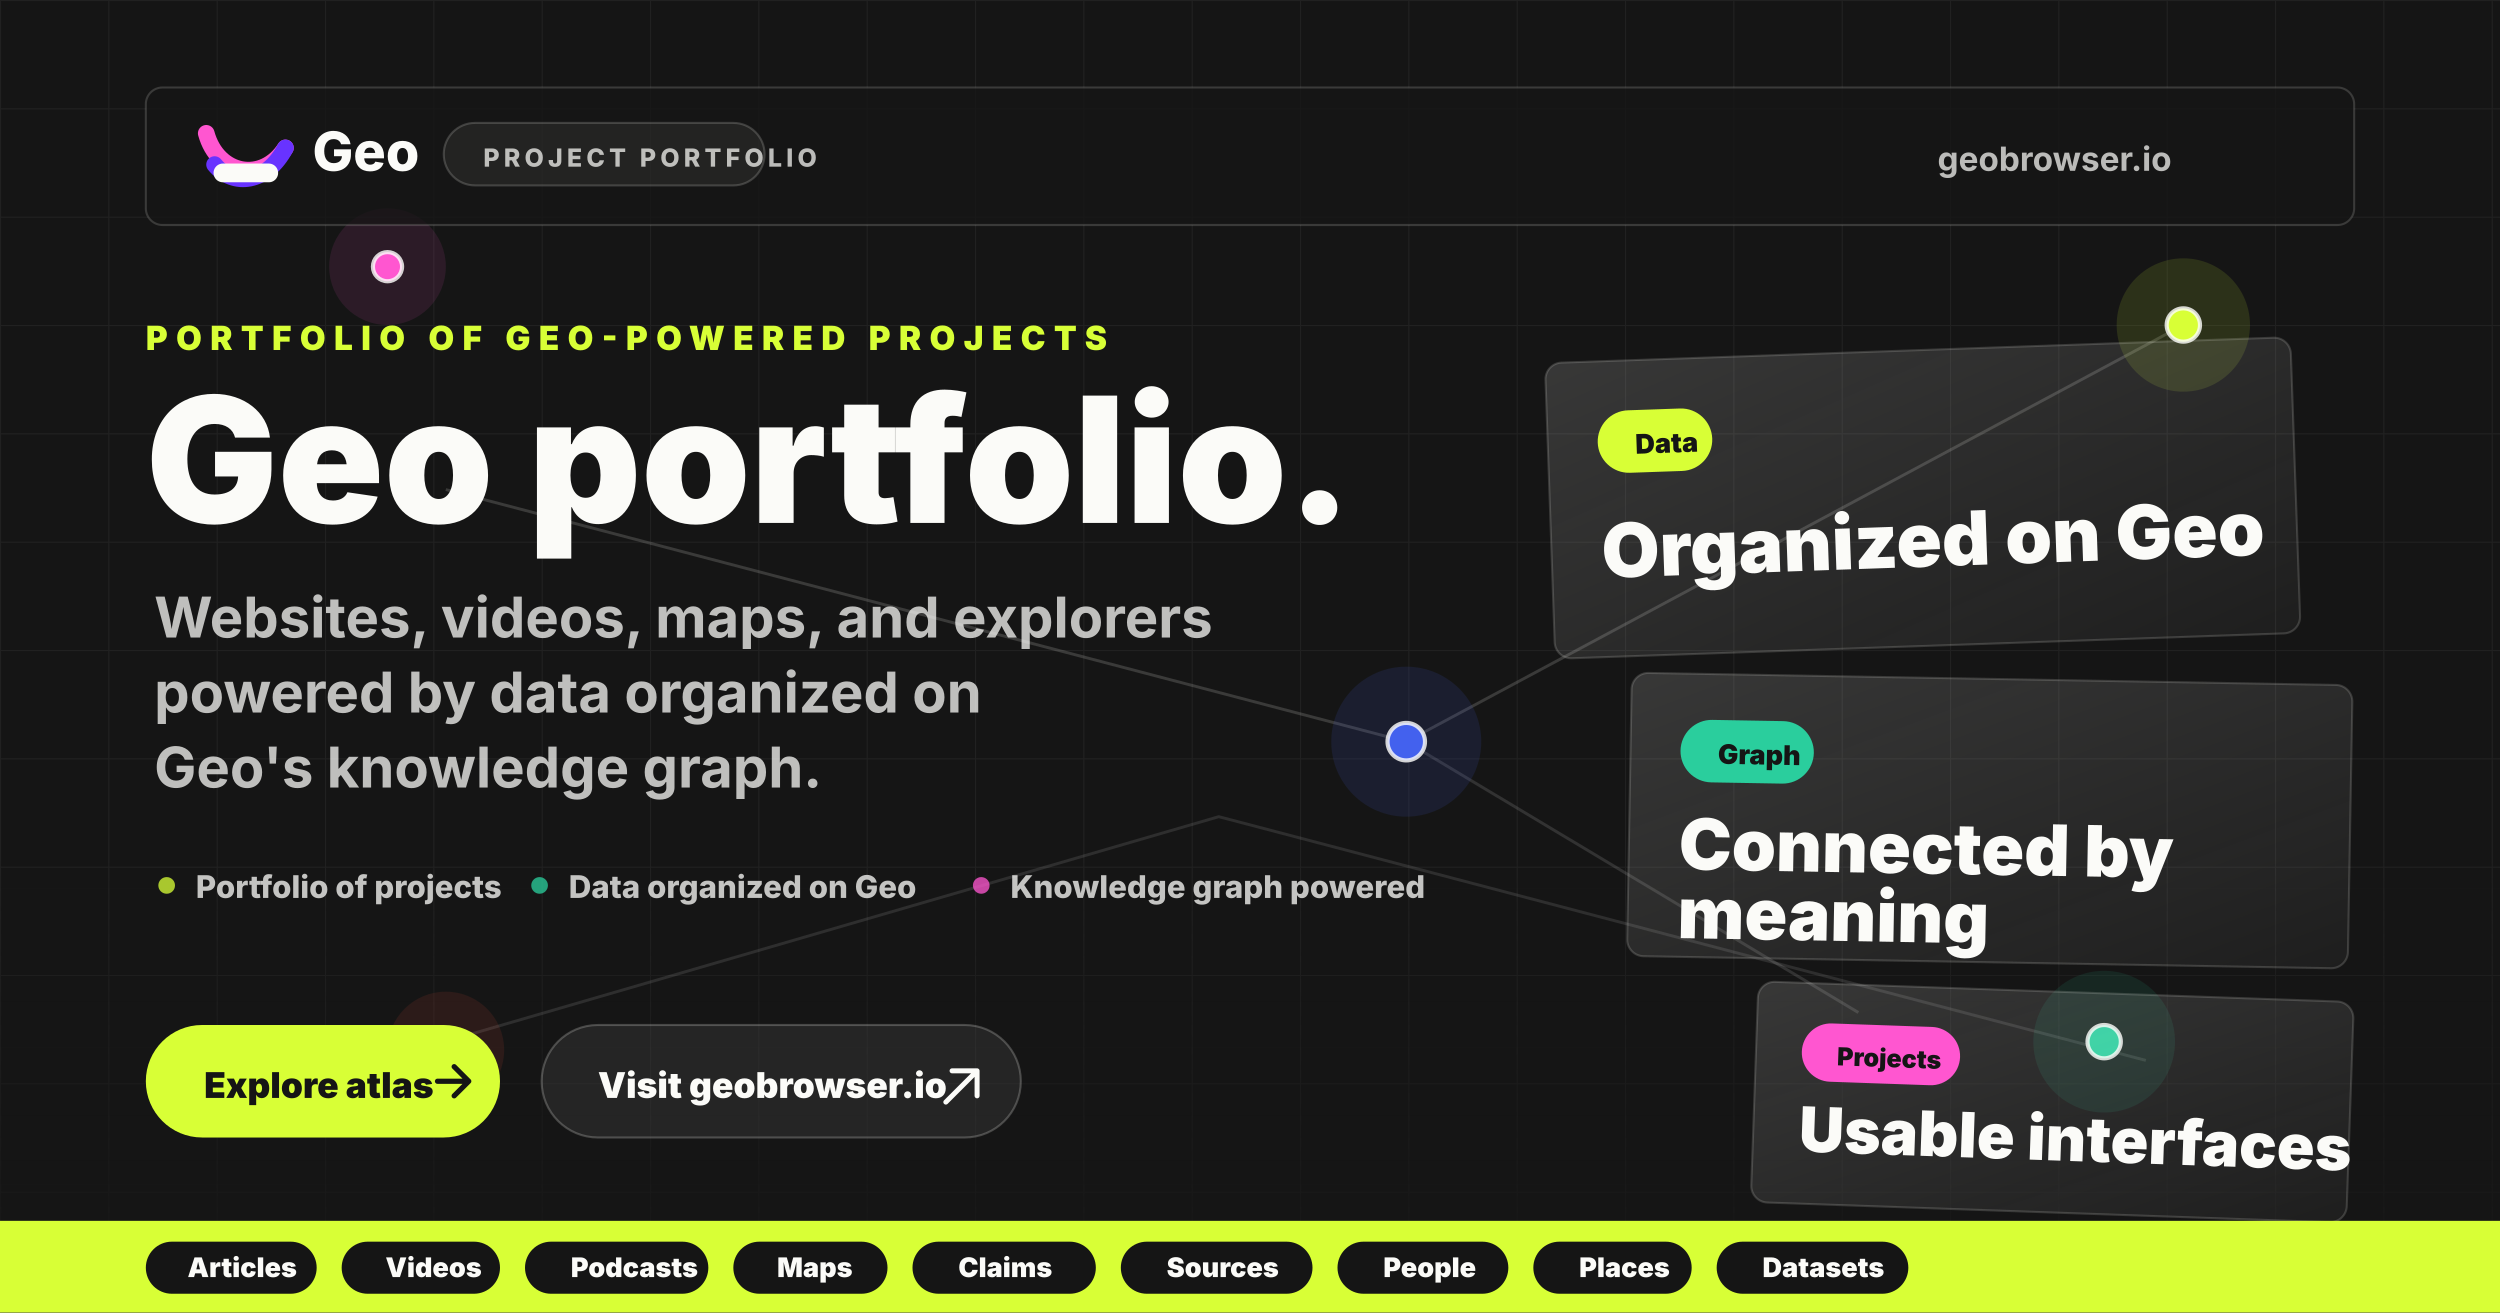
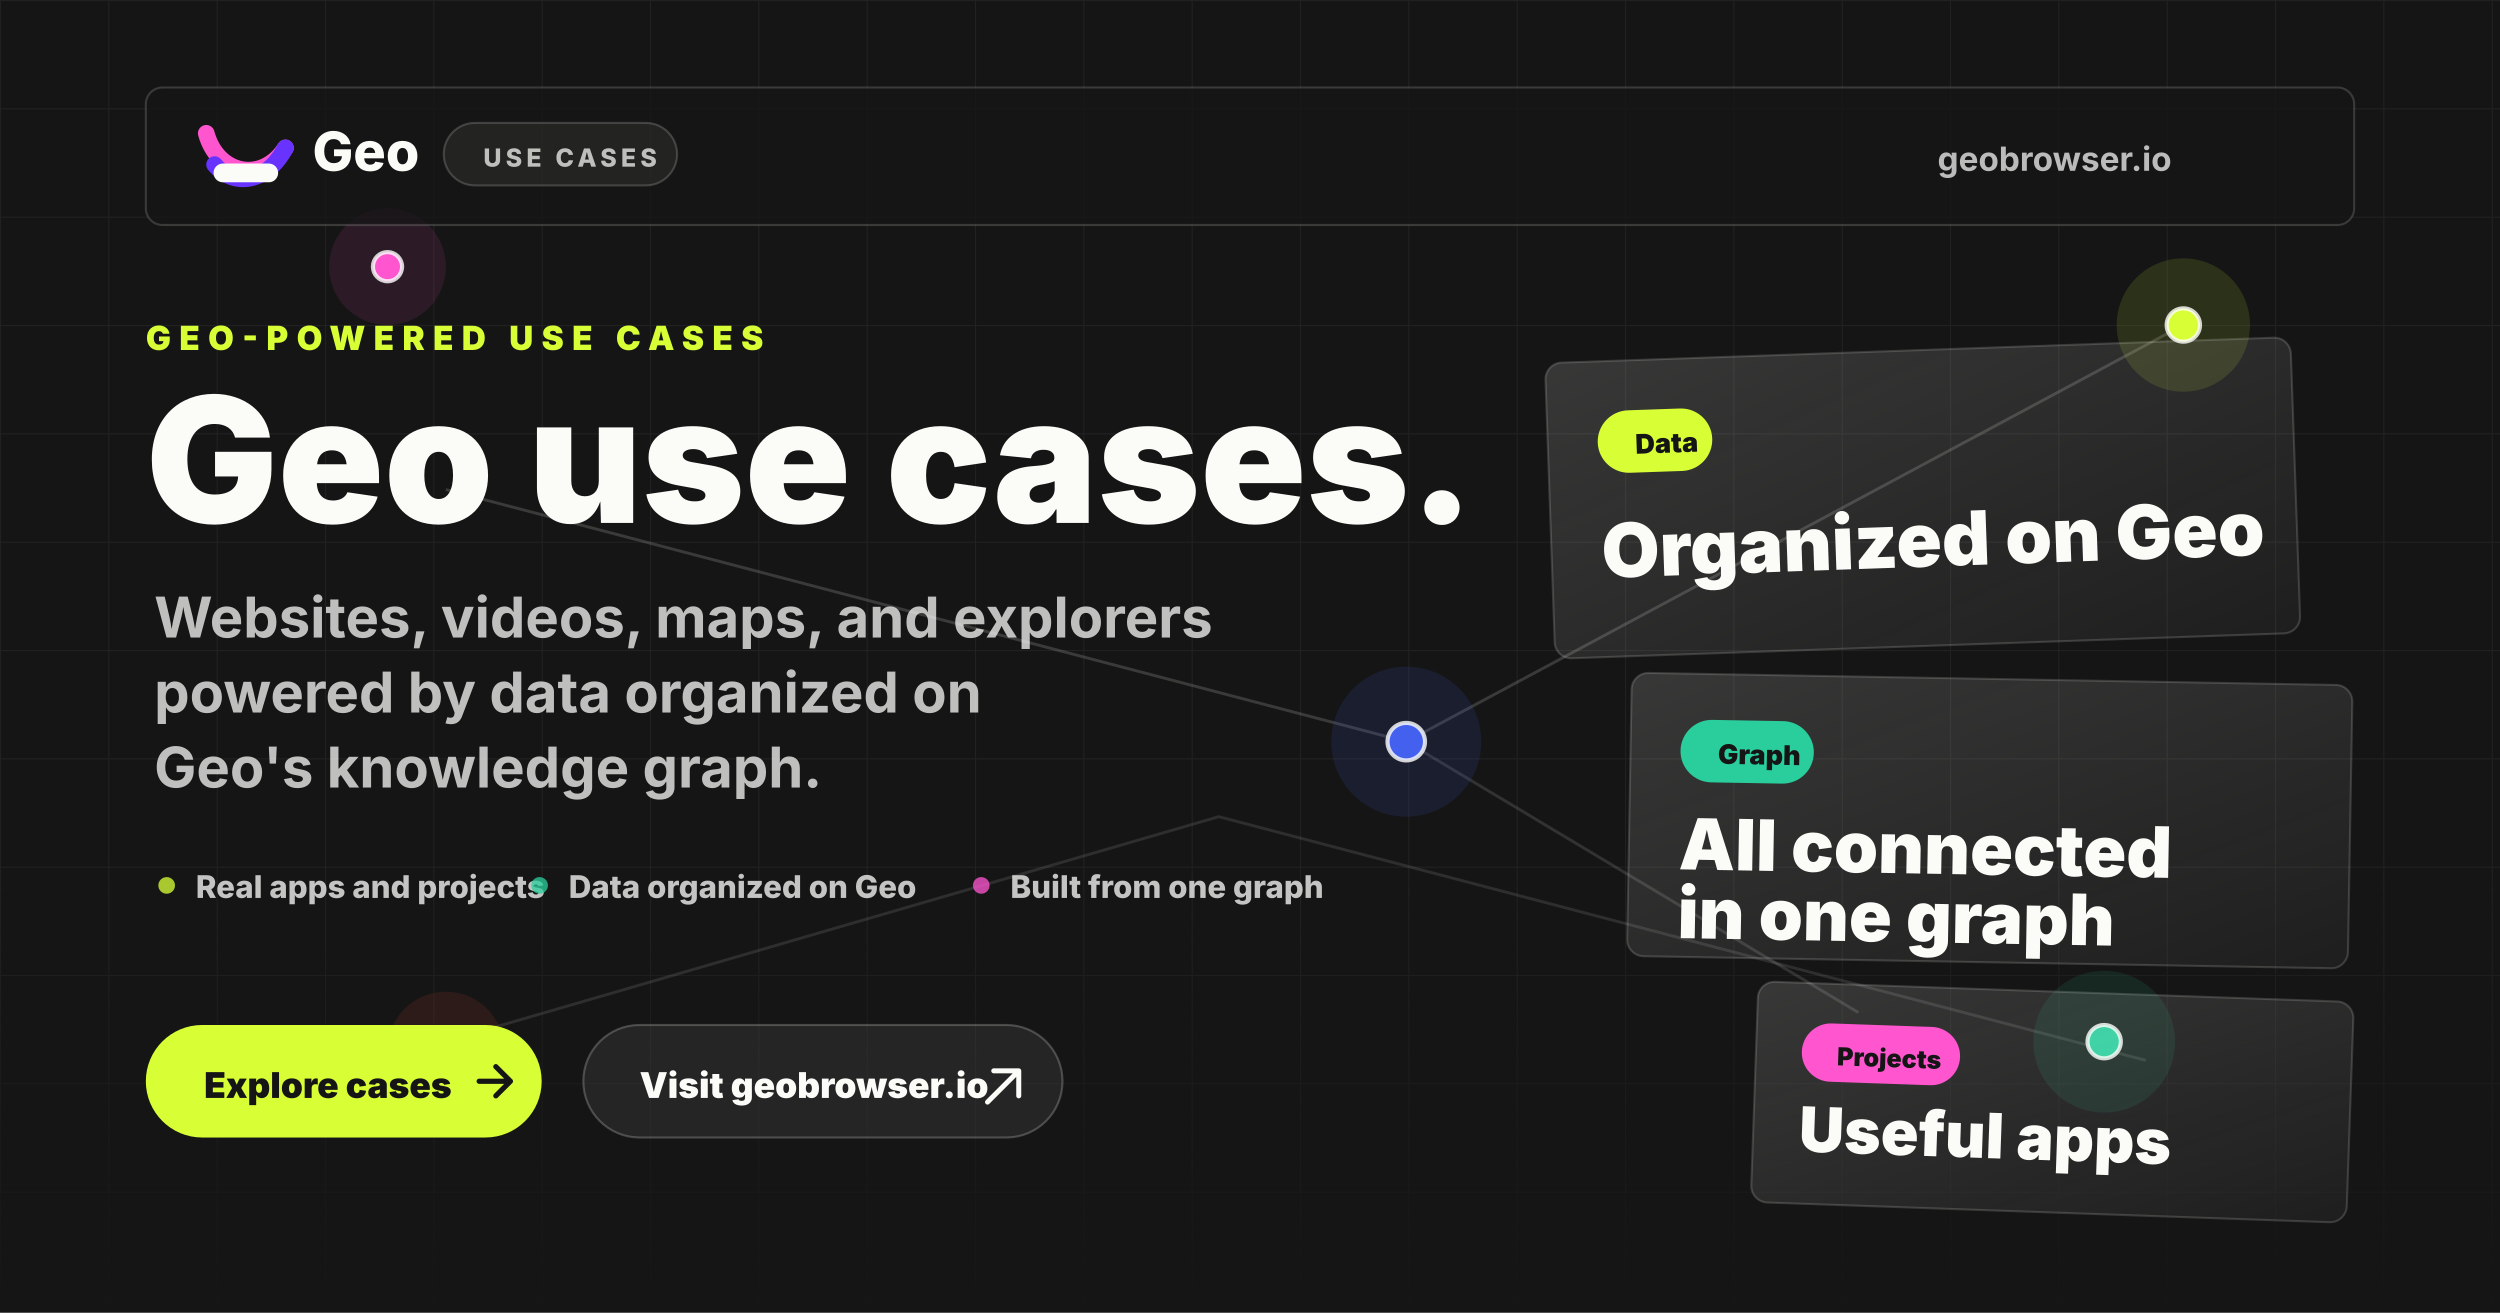
<svg xmlns="http://www.w3.org/2000/svg" width="1200" height="630" viewBox="0 0 1200 630" fill="none">
  <defs>
    <pattern id="grid" width="52" height="52" patternUnits="userSpaceOnUse">
      <path d="M52 0H0V52" stroke="#FBFBF8" stroke-opacity="0.055" stroke-width="1" />
    </pattern>
    <linearGradient id="cardFill" x1="0" y1="0" x2="1" y2="1">
      <stop offset="0" stop-color="#FBFBF8" stop-opacity="0.15" />
      <stop offset="1" stop-color="#FBFBF8" stop-opacity="0.04" />
    </linearGradient>
    <linearGradient id="fade" x1="0" y1="0" x2="0" y2="1">
      <stop offset="0" stop-color="#151515" stop-opacity="0" />
      <stop offset="1" stop-color="#151515" stop-opacity="0.96" />
    </linearGradient>
  </defs>
  <rect width="1200" height="630" fill="#151515" />
  <rect width="1200" height="630" fill="url(#grid)" />
  <rect y="410" width="1200" height="220" fill="url(#fade)" />
  <path d="M214 235L675 356L1048 156" stroke="#FBFBF8" stroke-opacity="0.16" stroke-width="1.4" />
  <path d="M186 508L585 392L1030 509" stroke="#FBFBF8" stroke-opacity="0.11" stroke-width="1.4" />
  <path d="M675 356L892 486" stroke="#FBFBF8" stroke-opacity="0.13" stroke-width="1.4" />
  <circle cx="186" cy="128" r="28" fill="#FF56D0" opacity="0.1" />
  <circle cx="675" cy="356" r="36" fill="#4361EE" opacity="0.12" />
  <circle cx="1048" cy="156" r="32" fill="#D8FF36" opacity="0.12" />
  <circle cx="214" cy="504" r="28" fill="#FF523A" opacity="0.1" />
  <circle cx="1010" cy="500" r="34" fill="#2ACE9D" opacity="0.1" />
  <circle cx="186" cy="128" r="7" fill="#FF56D0" stroke="#FBFBF8" stroke-opacity="0.82" stroke-width="2" />
  <circle cx="675" cy="356" r="9" fill="#4361EE" stroke="#FBFBF8" stroke-opacity="0.82" stroke-width="2" />
  <circle cx="1048" cy="156" r="8" fill="#D8FF36" stroke="#FBFBF8" stroke-opacity="0.82" stroke-width="2" />
  <circle cx="214" cy="504" r="7" fill="#FF523A" stroke="#FBFBF8" stroke-opacity="0.82" stroke-width="2" />
  <circle cx="1010" cy="500" r="8" fill="#2ACE9D" stroke="#FBFBF8" stroke-opacity="0.82" stroke-width="2" />
  <rect x="70" y="42" width="1060" height="66" rx="8" fill="#151515" fill-opacity="0.76" stroke="#FBFBF8" stroke-opacity="0.16" />
  <g transform="translate(95 60)">
    <path d="M4 4C9.5 24 31 28 42 11" stroke="#FF56D0" stroke-width="8" stroke-linecap="round" />
    <path d="M8 19C17 30 33 28 42 11" stroke="#6833FF" stroke-width="8" stroke-linecap="round" />
    <path d="M12 23H34" stroke="#FBFBF8" stroke-width="9" stroke-linecap="round" />
  </g>
  <text x="150" y="82" fill="#FBFBF8" font-family="Geist, Inter, Arial, sans-serif" font-size="26" font-weight="800">Geo</text>
-   <rect x="213" y="59" width="154" height="30" rx="15" fill="#FBFBF8" fill-opacity="0.06" stroke="#FBFBF8" stroke-opacity="0.18" />
-   <text x="232" y="80" fill="#FBFBF8" fill-opacity="0.72" font-family="Geist, Inter, Arial, sans-serif" font-size="12" font-weight="800" letter-spacing="2">PROJECT PORTFOLIO</text>
+   <rect x="213" y="59" width="112" height="30" rx="15" fill="#FBFBF8" fill-opacity="0.06" stroke="#FBFBF8" stroke-opacity="0.18" />
+   <text x="232" y="80" fill="#FBFBF8" fill-opacity="0.72" font-family="Geist, Inter, Arial, sans-serif" font-size="12" font-weight="800" letter-spacing="2">USE CASES</text>
  <text x="930" y="82" fill="#FBFBF8" fill-opacity="0.72" font-family="Geist, Inter, Arial, sans-serif" font-size="16" font-weight="700">geobrowser.io</text>
-   <text x="70" y="168" fill="#D8FF36" font-family="Geist, Inter, Arial, sans-serif" font-size="16" font-weight="900" letter-spacing="4">PORTFOLIO OF GEO-POWERED PROJECTS</text>
-   <text x="70" y="251" fill="#FBFBF8" font-family="Geist, Inter, Arial, sans-serif" font-size="84" font-weight="900" letter-spacing="0">Geo portfolio.</text>
+   <text x="70" y="168" fill="#D8FF36" font-family="Geist, Inter, Arial, sans-serif" font-size="16" font-weight="900" letter-spacing="4">GEO-POWERED USE CASES</text>
+   <text x="70" y="251" fill="#FBFBF8" font-family="Geist, Inter, Arial, sans-serif" font-size="84" font-weight="900" letter-spacing="0">Geo use cases.</text>
  <text x="74" y="306" fill="#FBFBF8" fill-opacity="0.74" font-family="Geist, Inter, Arial, sans-serif" font-size="27" font-weight="650">
    <tspan x="74" dy="0">Websites, videos, maps, and explorers</tspan>
    <tspan x="74" dy="36">powered by data organized on</tspan>
    <tspan x="74" dy="36">Geo's knowledge graph.</tspan>
  </text>
  <g font-family="Geist, Inter, Arial, sans-serif" font-size="15" font-weight="800" fill="#FBFBF8" fill-opacity="0.76">
    <circle cx="80" cy="425" r="4" fill="#D8FF36" />
-     <text x="94" y="431">Portfolio of projects</text>
+     <text x="94" y="431">Real apps and projects</text>
    <circle cx="259" cy="425" r="4" fill="#2ACE9D" />
    <text x="273" y="431">Data organized on Geo</text>
    <circle cx="471" cy="425" r="4" fill="#FF56D0" />
-     <text x="485" y="431">Knowledge graph powered</text>
+     <text x="485" y="431">Built from one graph</text>
  </g>
  <g transform="translate(70 492)">
-     <rect width="170" height="54" rx="27" fill="#D8FF36" />
-     <text x="28" y="35" fill="#151515" font-family="Geist, Inter, Arial, sans-serif" font-size="17" font-weight="900">Explore atlas</text>
-     <path d="M140 27H153M148 20L155 27L148 34" stroke="#151515" stroke-width="2.5" stroke-linecap="round" stroke-linejoin="round" />
+     <rect width="190" height="54" rx="27" fill="#D8FF36" />
+     <text x="28" y="35" fill="#151515" font-family="Geist, Inter, Arial, sans-serif" font-size="17" font-weight="900">Explore cases</text>
+     <path d="M160 27H173M168 20L175 27L168 34" stroke="#151515" stroke-width="2.5" stroke-linecap="round" stroke-linejoin="round" />
  </g>
-   <g transform="translate(260 492)">
+   <g transform="translate(280 492)">
    <rect width="230" height="54" rx="27" fill="#FBFBF8" fill-opacity="0.07" stroke="#FBFBF8" stroke-opacity="0.22" />
    <text x="27" y="35" fill="#FBFBF8" font-family="Geist, Inter, Arial, sans-serif" font-size="17" font-weight="850">Visit geobrowser.io</text>
    <path d="M197 22H209V34M209 22L194 37" stroke="#FBFBF8" stroke-width="2.4" stroke-linecap="round" stroke-linejoin="round" />
  </g>
  <g transform="translate(744 168)">
    <g transform="rotate(-2 180 73)">
      <rect width="358" height="142" rx="8" fill="url(#cardFill)" stroke="#FBFBF8" stroke-opacity="0.16" />
      <rect x="24" y="24" width="55" height="30" rx="15" fill="#D8FF36" />
      <text x="42" y="45" fill="#151515" font-family="Geist, Inter, Arial, sans-serif" font-size="13" font-weight="900">Data</text>
      <text x="24" y="104" fill="#FBFBF8" font-family="Geist, Inter, Arial, sans-serif" font-size="36" font-weight="900" letter-spacing="0">Organized on Geo</text>
    </g>
  </g>
  <g transform="translate(782 326)">
    <g transform="rotate(1 180 73)">
      <rect width="346" height="136" rx="8" fill="url(#cardFill)" stroke="#FBFBF8" stroke-opacity="0.16" />
      <rect x="24" y="22" width="64" height="30" rx="15" fill="#2ACE9D" />
      <text x="42" y="43" fill="#151515" font-family="Geist, Inter, Arial, sans-serif" font-size="13" font-weight="900">Graph</text>
-       <text x="24" y="94" fill="#FBFBF8" font-family="Geist, Inter, Arial, sans-serif" font-size="34" font-weight="900" letter-spacing="0">Connected by</text>
-       <text x="24" y="127" fill="#FBFBF8" font-family="Geist, Inter, Arial, sans-serif" font-size="34" font-weight="900" letter-spacing="0">meaning</text>
+       <text x="24" y="94" fill="#FBFBF8" font-family="Geist, Inter, Arial, sans-serif" font-size="34" font-weight="900" letter-spacing="0">All connected</text>
+       <text x="24" y="127" fill="#FBFBF8" font-family="Geist, Inter, Arial, sans-serif" font-size="34" font-weight="900" letter-spacing="0">in one graph</text>
    </g>
  </g>
  <g transform="translate(842 476)">
    <g transform="rotate(2 144 56)">
      <rect width="286" height="106" rx="8" fill="url(#cardFill)" stroke="#FBFBF8" stroke-opacity="0.16" />
      <rect x="22" y="19" width="76" height="28" rx="14" fill="#FF56D0" />
      <text x="39" y="39" fill="#151515" font-family="Geist, Inter, Arial, sans-serif" font-size="12" font-weight="900">Projects</text>
-       <text x="22" y="81" fill="#FBFBF8" font-family="Geist, Inter, Arial, sans-serif" font-size="30" font-weight="900" letter-spacing="0">Usable interfaces</text>
+       <text x="22" y="81" fill="#FBFBF8" font-family="Geist, Inter, Arial, sans-serif" font-size="30" font-weight="900" letter-spacing="0">Useful apps</text>
    </g>
  </g>
-   <rect y="586" width="1200" height="44" fill="#D8FF36" />
-   <g font-family="Geist, Inter, Arial, sans-serif" font-size="13" font-weight="900" fill="#FBFBF8">
-     <rect x="70" y="596" width="82" height="25" rx="12.5" fill="#151515" />
-     <text x="90" y="613">Articles</text>
-     <rect x="164" y="596" width="76" height="25" rx="12.5" fill="#151515" />
-     <text x="185" y="613">Videos</text>
-     <rect x="252" y="596" width="88" height="25" rx="12.5" fill="#151515" />
-     <text x="274" y="613">Podcasts</text>
-     <rect x="352" y="596" width="74" height="25" rx="12.5" fill="#151515" />
-     <text x="373" y="613">Maps</text>
-     <rect x="438" y="596" width="88" height="25" rx="12.5" fill="#151515" />
-     <text x="460" y="613">Claims</text>
-     <rect x="538" y="596" width="92" height="25" rx="12.5" fill="#151515" />
-     <text x="560" y="613">Sources</text>
-     <rect x="642" y="596" width="82" height="25" rx="12.5" fill="#151515" />
-     <text x="664" y="613">People</text>
-     <rect x="736" y="596" width="76" height="25" rx="12.5" fill="#151515" />
-     <text x="758" y="613">Places</text>
-     <rect x="824" y="596" width="92" height="25" rx="12.5" fill="#151515" />
-     <text x="846" y="613">Datasets</text>
-   </g>
</svg>
